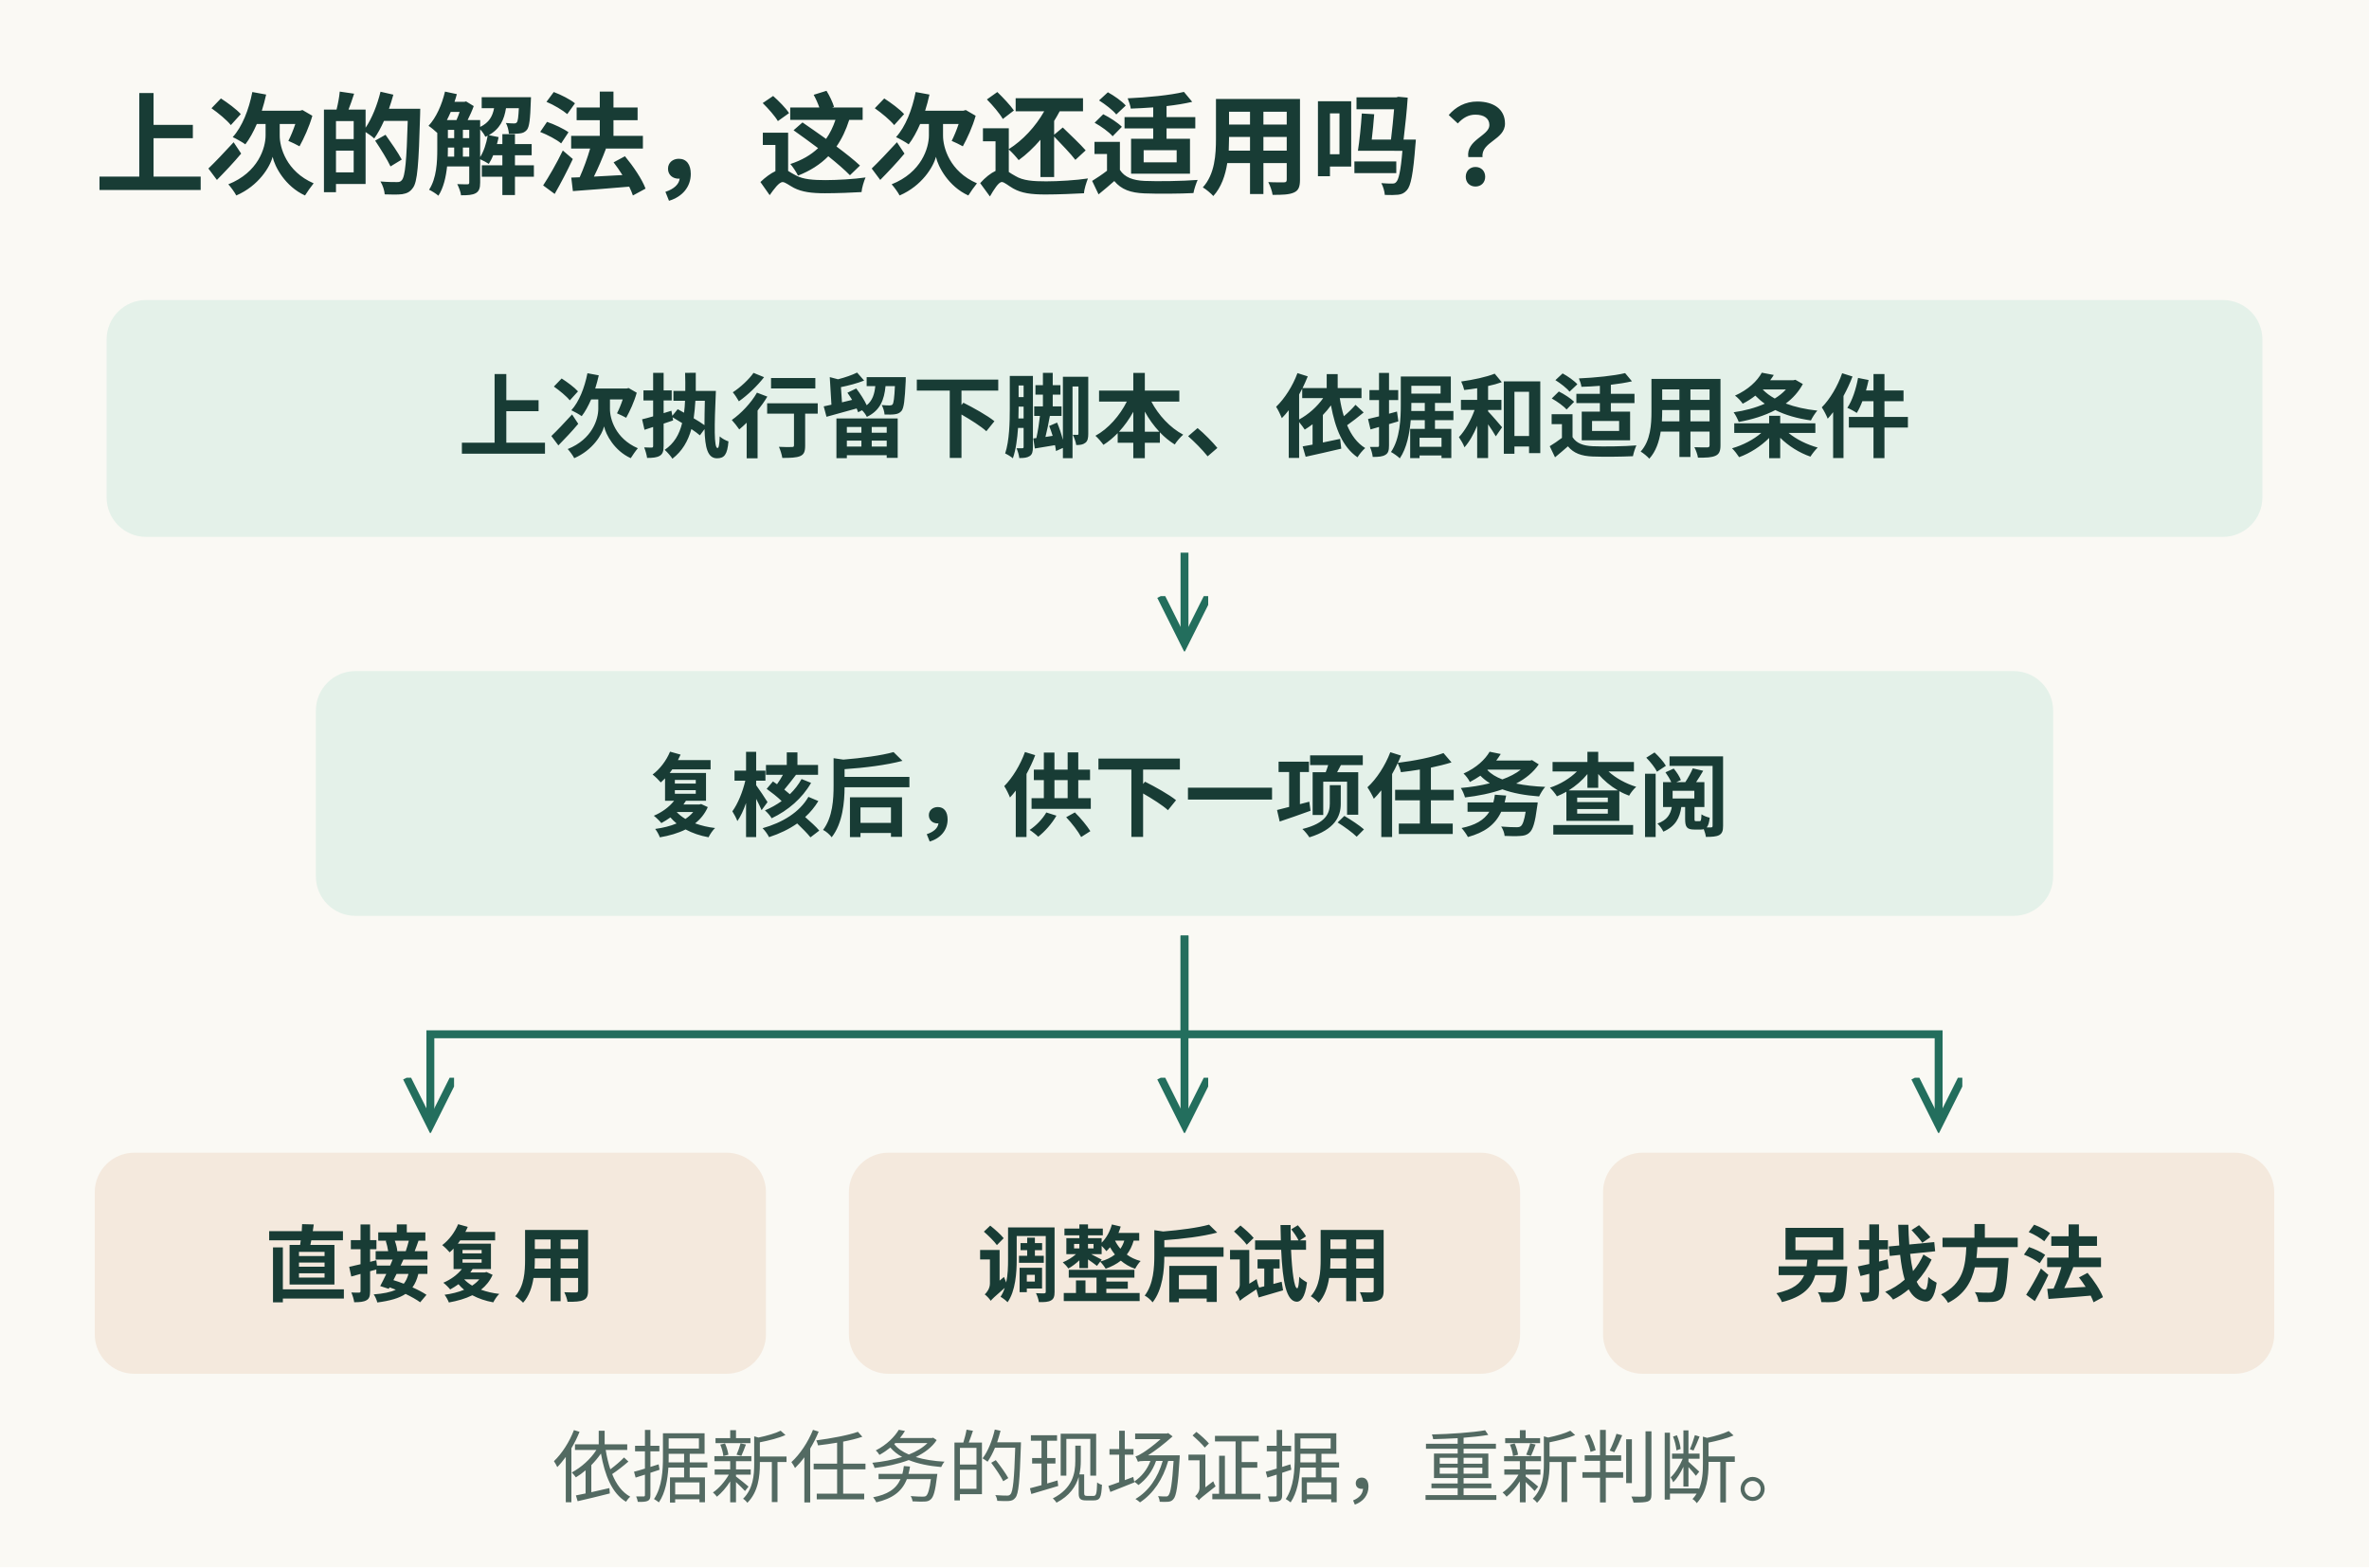
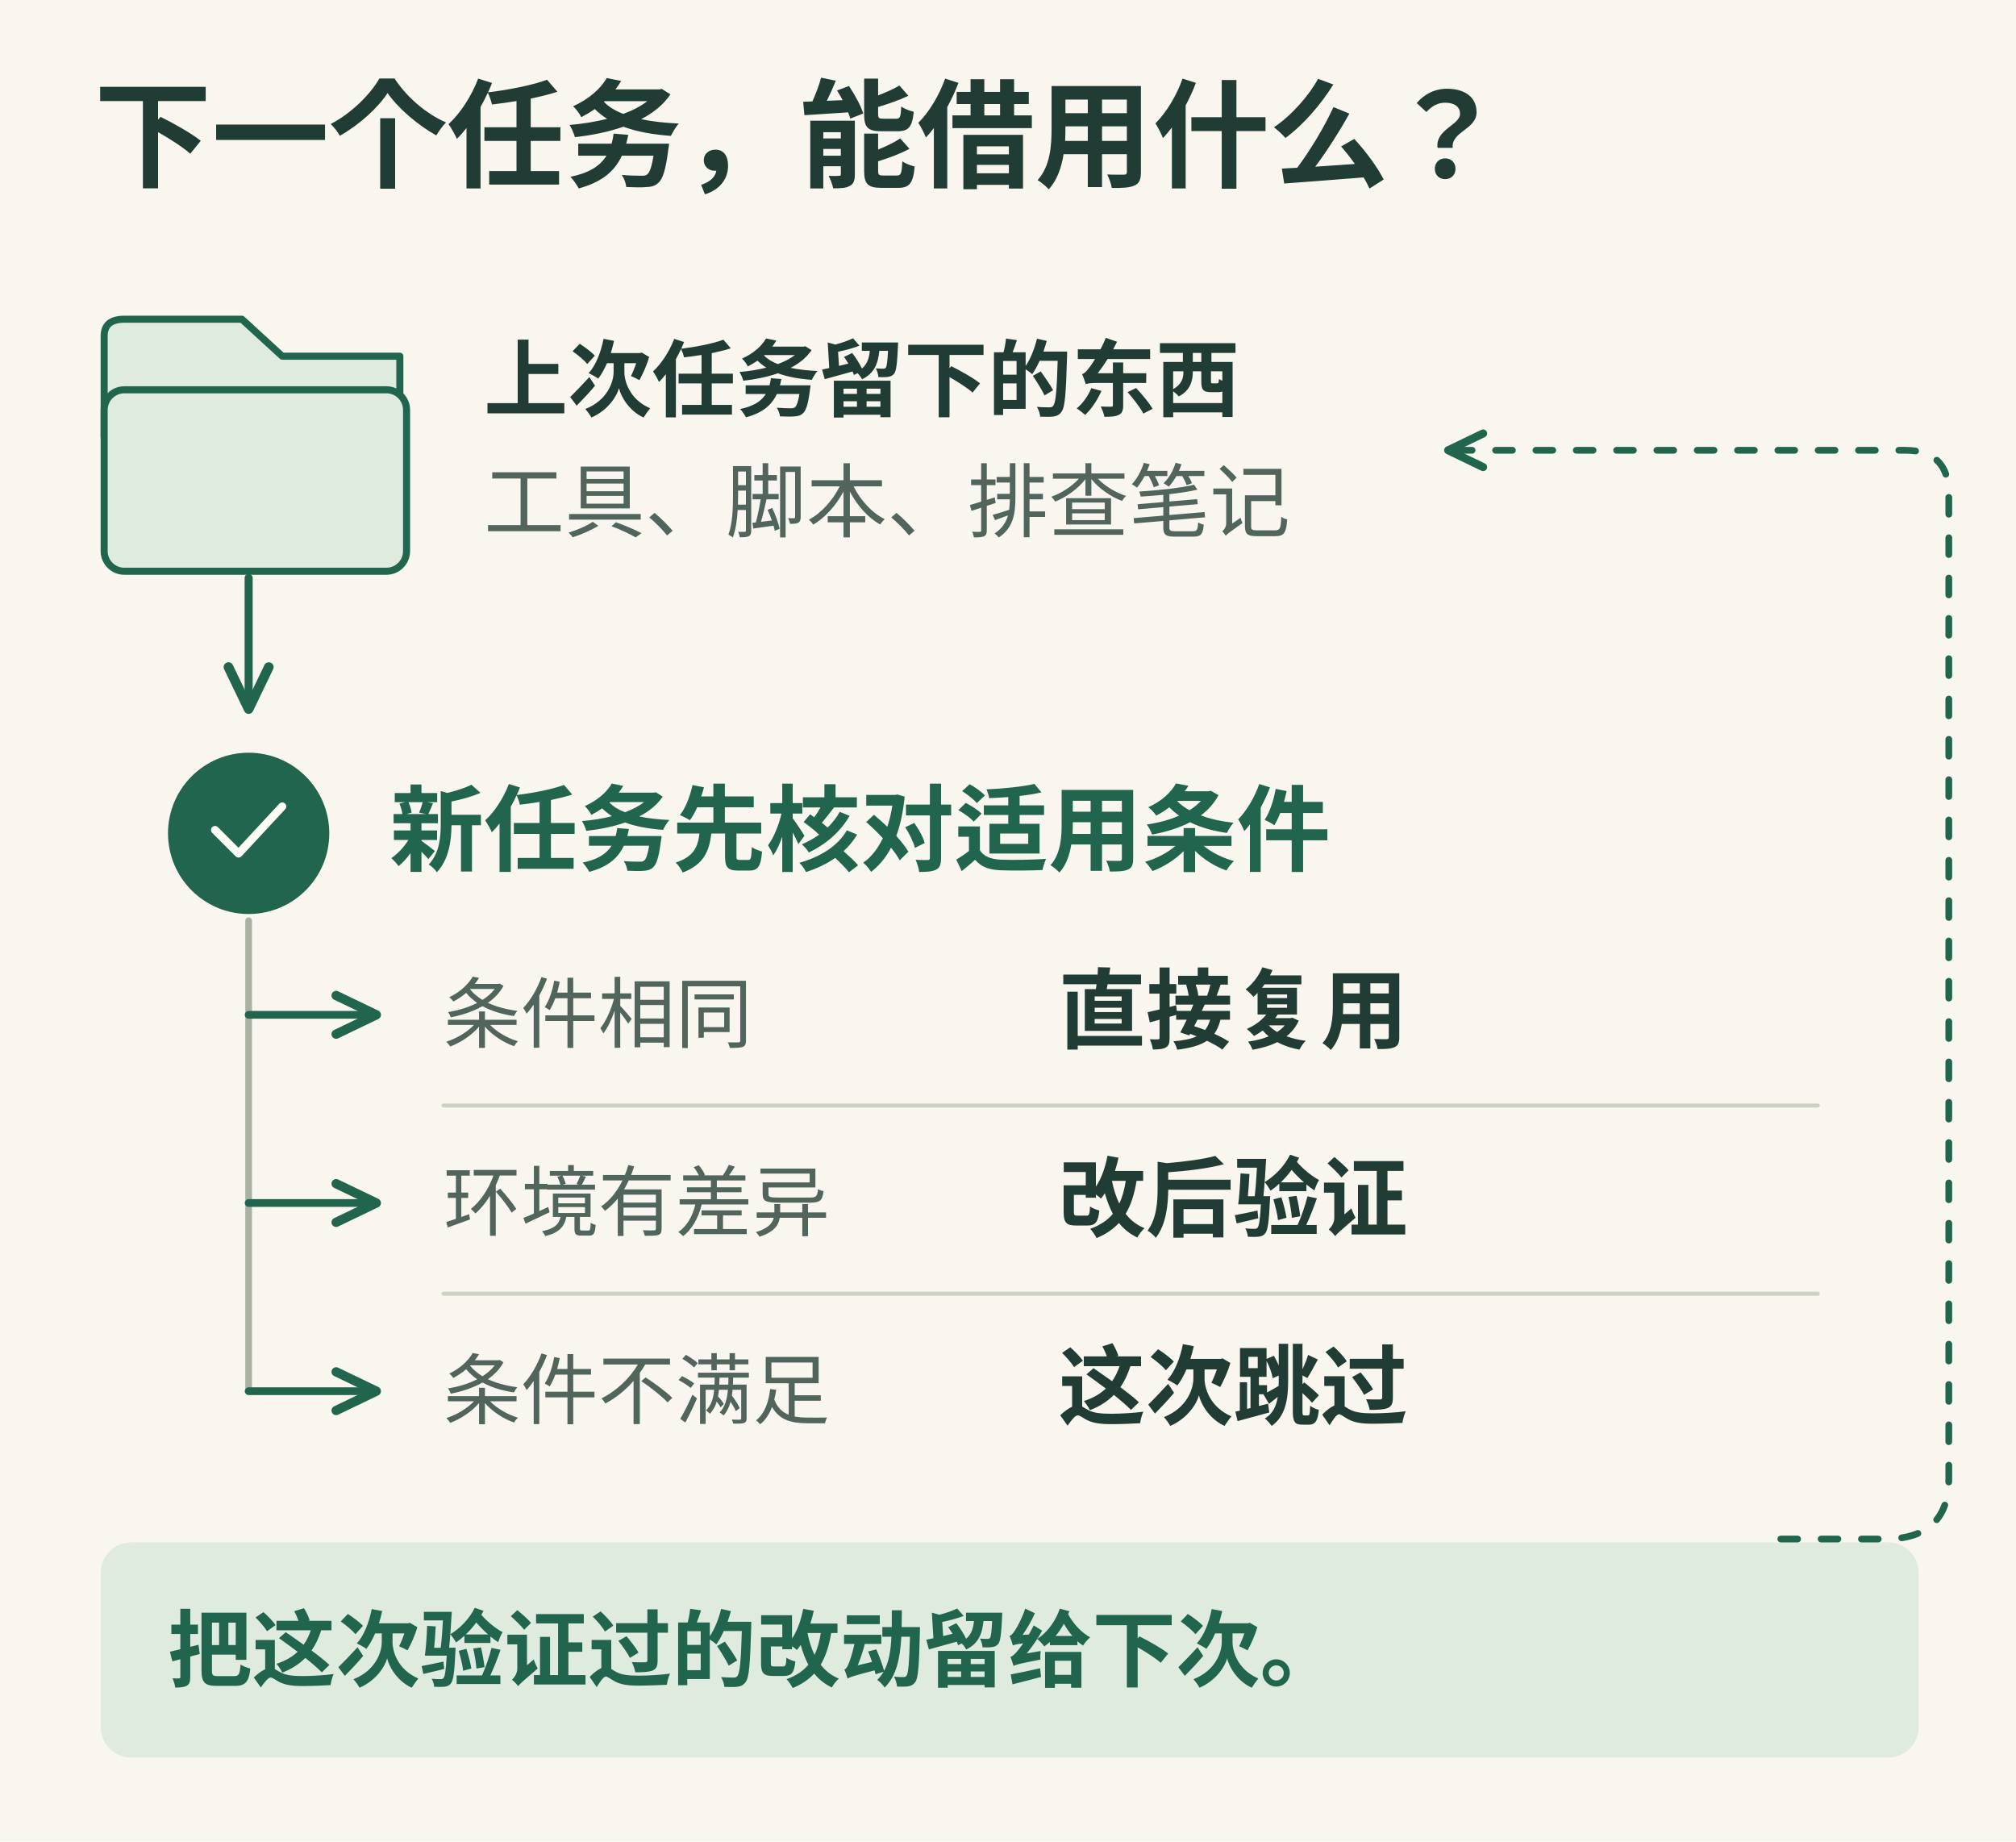
- <svg xmlns="http://www.w3.org/2000/svg" width="600" height="397" viewBox="0 0 600 397">
+ <svg xmlns="http://www.w3.org/2000/svg" role="img" aria-labelledby="title desc" width="600" height="548" viewBox="0 0 600 548">
  <defs>
-     <marker id="a" markerWidth="7" markerHeight="7" refX="6" refY="3" orient="auto">
-       <path d="M0 0 L6 3 L0 6" fill="none" stroke="#236e5d" />
+     <marker id="a21654F" markerWidth="7" markerHeight="7" refX="6.2" refY="3.5" orient="auto">
+       <path d="M1,1 L6.2,3.5 L1,6" fill="none" stroke="#21654F" stroke-linecap="round" stroke-linejoin="round" stroke-width="1.2" />
+     </marker>
+     <marker id="a98542D" markerWidth="7" markerHeight="7" refX="6.2" refY="3.5" orient="auto">
+       <path d="M1,1 L6.2,3.5 L1,6" fill="none" stroke="#98542D" stroke-linecap="round" stroke-linejoin="round" stroke-width="1.2" />
+     </marker>
+     <marker id="a51655C" markerWidth="7" markerHeight="7" refX="6.2" refY="3.5" orient="auto">
+       <path d="M1,1 L6.2,3.5 L1,6" fill="none" stroke="#51655C" stroke-linecap="round" stroke-linejoin="round" stroke-width="1.2" />
    </marker>
  </defs>
-   <rect width="600" height="397" fill="#faf9f4" />
-   <g font-family="PingFang SC, sans-serif">
-     <text x="24" y="47" font-size="28" text-anchor="start" font-weight="600" fill="#183c35">上次的解法，这次还适用吗？</text>
-     <rect x="27" y="76" width="546" height="60" rx="10" fill="#e4f1e9" />
-     <text x="300" y="114" font-size="23" text-anchor="middle" font-weight="600" fill="#183c35">上次执行留下脚本、依据和适用条件</text>
-     <path d="M300 140 V163" fill="none" stroke="#236e5d" stroke-width="2" marker-end="url(#a)" />
-     <rect x="80" y="170" width="440" height="62" rx="10" fill="#e4f1e9" />
-     <text x="300" y="210" font-size="23" text-anchor="middle" font-weight="600" fill="#183c35">复核后，供下一项任务查阅</text>
-     <path d="M300 237 V262 H109 V285" fill="none" stroke="#236e5d" stroke-width="2" marker-end="url(#a)" />
-     <path d="M300 237 V285" fill="none" stroke="#236e5d" stroke-width="2" marker-end="url(#a)" />
-     <path d="M300 262 H491 V285" fill="none" stroke="#236e5d" stroke-width="2" marker-end="url(#a)" />
-     <rect x="24" y="292" width="170" height="56" rx="10" fill="#f4e9dd" />
-     <text x="109" y="328" font-size="21" text-anchor="middle" font-weight="600" fill="#183c35">直接复用</text>
-     <rect x="215" y="292" width="170" height="56" rx="10" fill="#f4e9dd" />
-     <text x="300" y="328" font-size="21" text-anchor="middle" font-weight="600" fill="#183c35">调整后试用</text>
-     <rect x="406" y="292" width="170" height="56" rx="10" fill="#f4e9dd" />
-     <text x="491" y="328" font-size="21" text-anchor="middle" font-weight="600" fill="#183c35">另找方法</text>
-     <text x="300" y="379" font-size="20" text-anchor="middle" font-weight="400" fill="#536a62">依据新任务的现场证据，重新判断。</text>
+   <rect x="0" y="0" width="600" height="548" rx="0" fill="#F8F6EE" stroke="none" stroke-width="1.5" />
+   <g font-family="PingFang SC, Hiragino Sans GB, sans-serif">
+     <text x="28" y="53" font-size="35" fill="#203C35" font-weight="650" text-anchor="start">下一个任务，能借用什么？</text>
+     <path d="M31 130 V100 Q31 95 37 95 H72 L84 106 H119 V130" fill="#DEEBDE" stroke="#21654F" stroke-width="2.1" stroke-linecap="round" stroke-linejoin="round" />
+     <rect x="31" y="116" width="90" height="54" rx="6" fill="#DEEBDE" stroke="#21654F" stroke-width="2.1" />
+     <text x="144" y="122" font-size="25" fill="#203C35" font-weight="650" text-anchor="start">上次任务留下的东西</text>
+     <text x="144" y="158" font-size="24" fill="#51655C" font-weight="500" text-anchor="start">工具、脚本、排查笔记</text>
+     <path d="M74 172 V211" fill="none" stroke="#21654F" stroke-width="2.4" stroke-linecap="round" stroke-linejoin="round" marker-end="url(#a21654F)" />
+     <circle cx="74" cy="248" r="24" fill="#21654F" />
+     <path d="M64 247 l7 7 13 -14" fill="none" stroke="#FFFDF7" stroke-width="2.4" stroke-linecap="round" stroke-linejoin="round" />
+     <text x="116" y="257" font-size="28" fill="#21654F" font-weight="650" text-anchor="start">新任务先核对适用条件</text>
+     <path d="M74 274 V413" fill="none" stroke="#A8B3A4" stroke-width="2" stroke-linecap="round" stroke-linejoin="round" />
+     <path d="M74 302 H112" fill="none" stroke="#21654F" stroke-width="2.3" stroke-linecap="round" stroke-linejoin="round" marker-end="url(#a21654F)" />
+     <text x="132" y="310" font-size="23" fill="#51655C" font-weight="500" text-anchor="start">条件相同</text>
+     <text x="315" y="310" font-size="26" fill="#203C35" font-weight="650" text-anchor="start">直接复用</text>
+     <path d="M74 358 H112" fill="none" stroke="#21654F" stroke-width="2.3" stroke-linecap="round" stroke-linejoin="round" marker-end="url(#a21654F)" />
+     <text x="132" y="366" font-size="23" fill="#51655C" font-weight="500" text-anchor="start">环境有差异</text>
+     <text x="315" y="366" font-size="26" fill="#203C35" font-weight="650" text-anchor="start">改后验证</text>
+     <path d="M74 414 H112" fill="none" stroke="#21654F" stroke-width="2.3" stroke-linecap="round" stroke-linejoin="round" marker-end="url(#a21654F)" />
+     <text x="132" y="422" font-size="23" fill="#51655C" font-weight="500" text-anchor="start">条件不满足</text>
+     <text x="315" y="422" font-size="26" fill="#203C35" font-weight="650" text-anchor="start">这次跳过</text>
+     <path d="M132 329 H541" fill="none" stroke="#CCD2C3" stroke-width="1.2" stroke-linecap="round" stroke-linejoin="round" />
+     <path d="M132 385 H541" fill="none" stroke="#CCD2C3" stroke-width="1.2" stroke-linecap="round" stroke-linejoin="round" />
+     <rect x="30" y="459" width="541" height="64" rx="9" fill="#DEEBDE" stroke="none" stroke-width="1.5" />
+     <text x="50" y="500" font-size="25" fill="#21654F" font-weight="600" text-anchor="start">把这次验证过的改动留给下次。</text>
+     <path d="M530 458 H561 Q580 458 580 440 V147 Q580 134 567 134 H431" fill="none" stroke="#21654F" stroke-width="2" stroke-linecap="round" stroke-linejoin="round" marker-end="url(#a21654F)" stroke-dasharray="5 7" />
  </g>
</svg>
